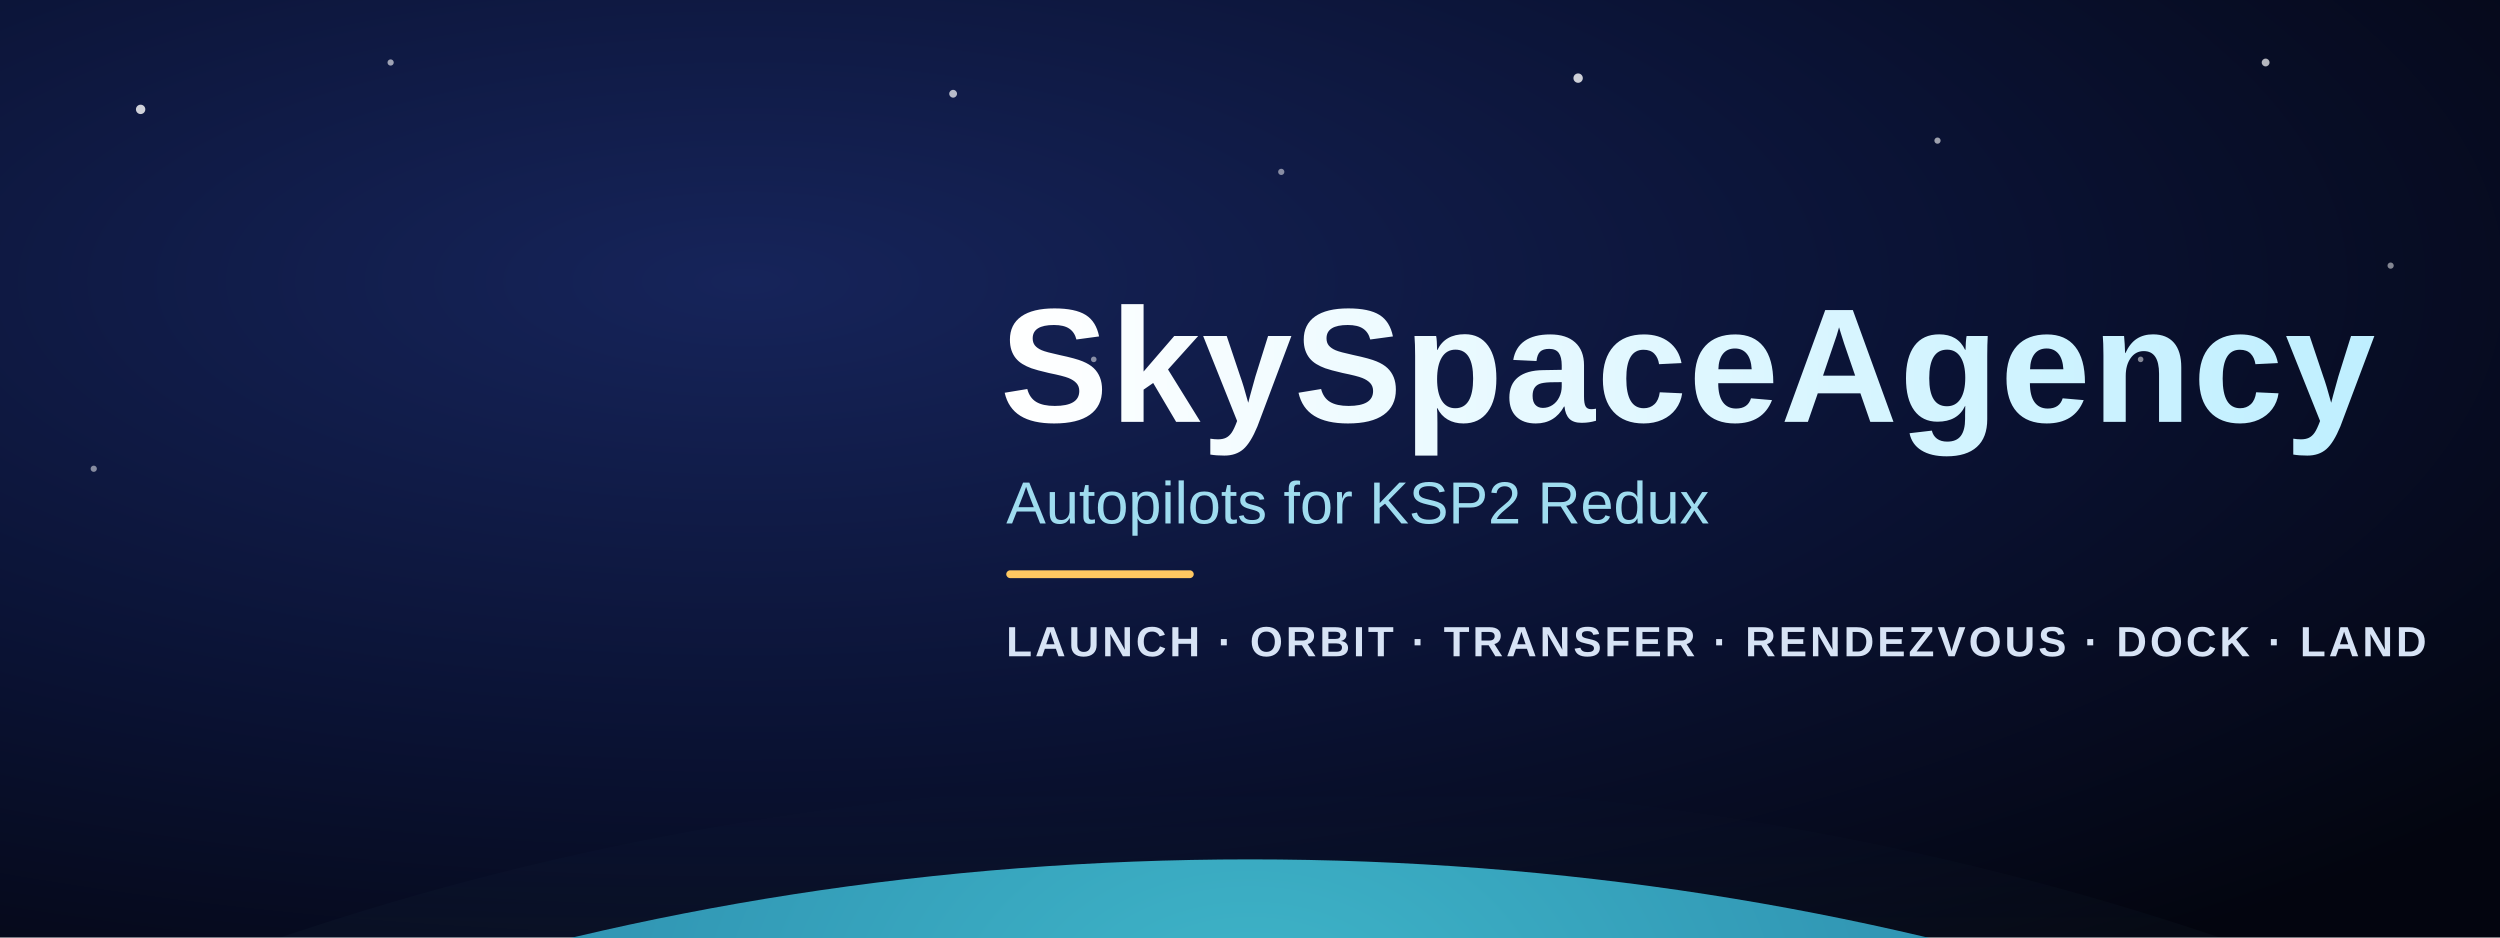
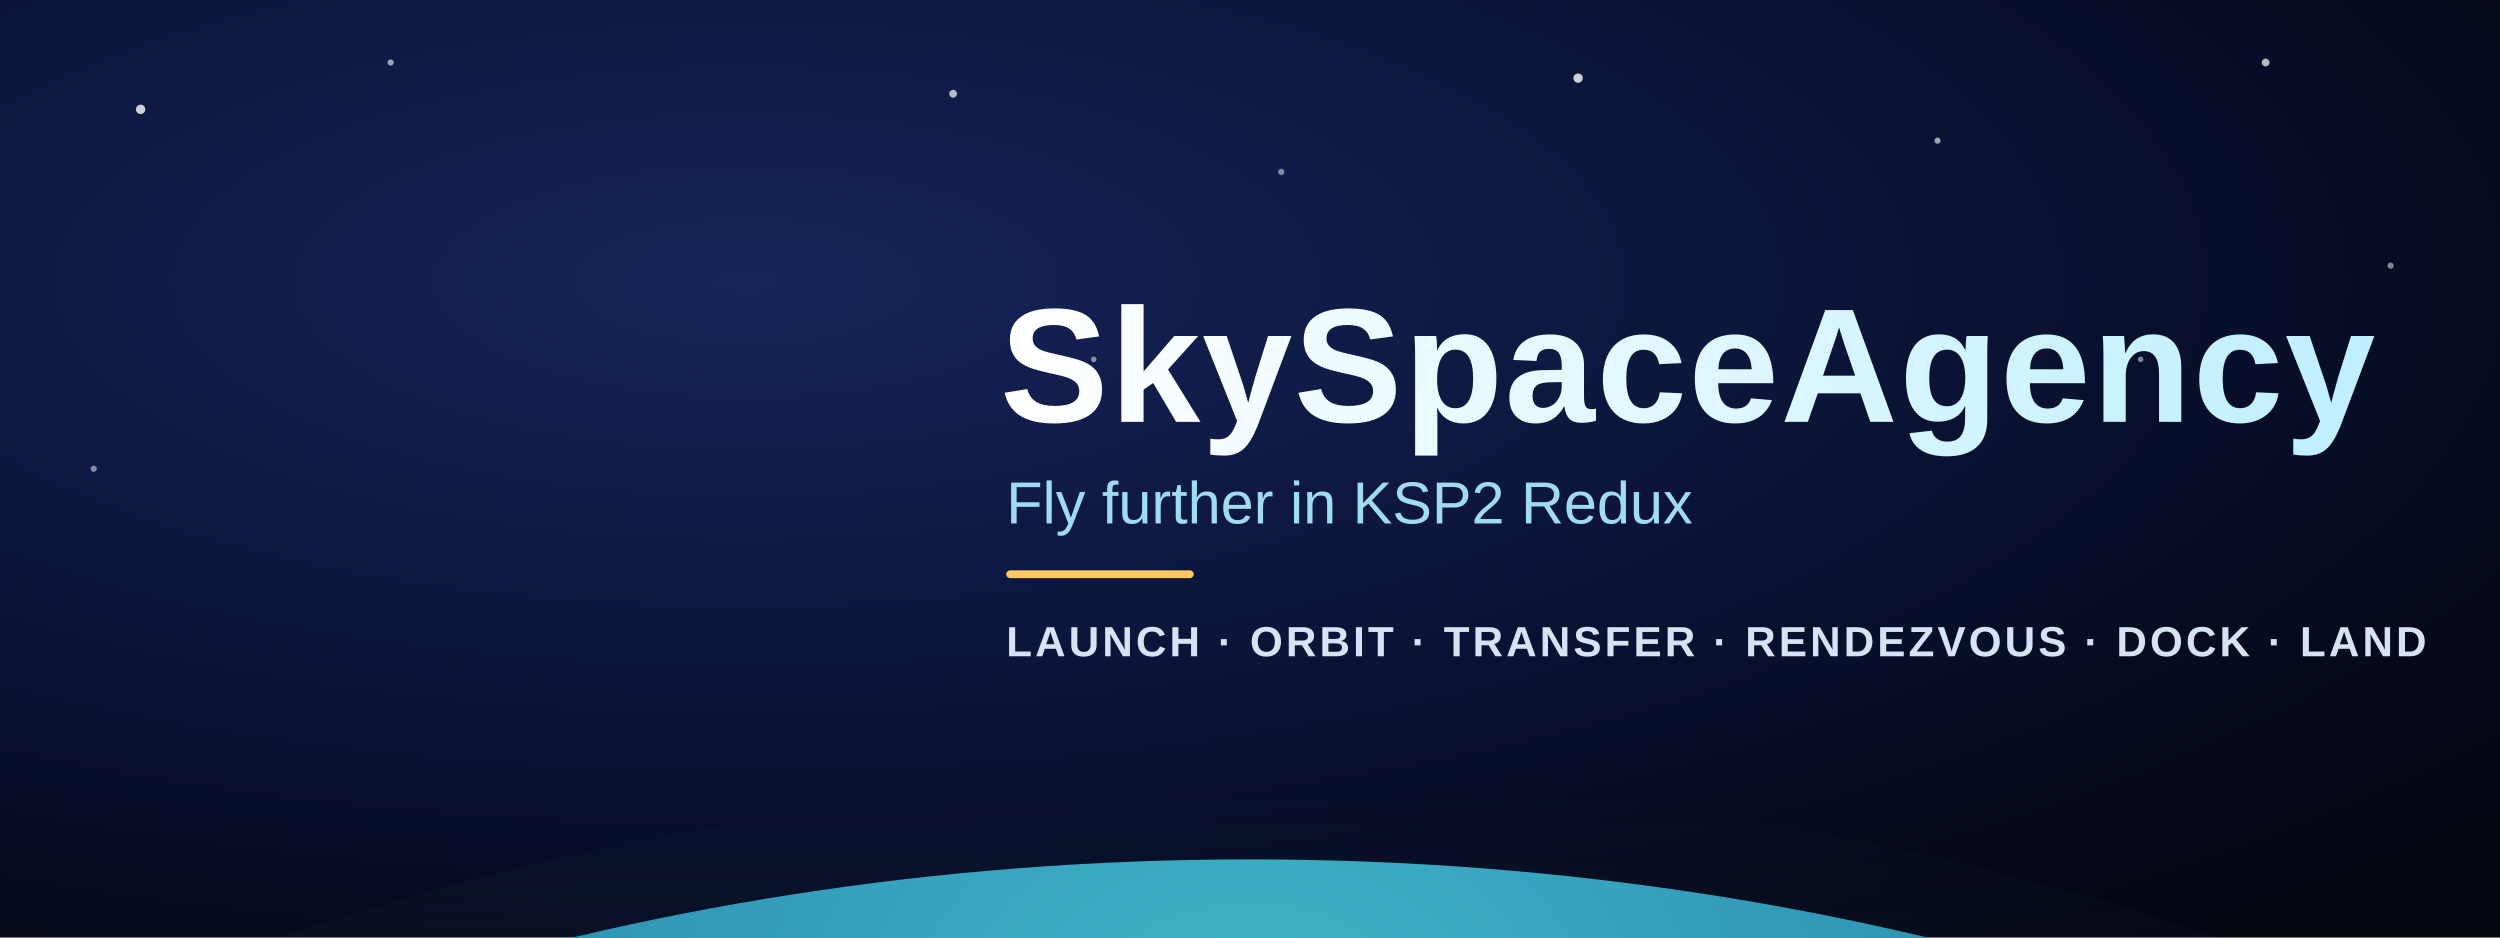
<svg xmlns="http://www.w3.org/2000/svg" viewBox="0 0 1600 600" width="1600" height="600">
  <defs>
    <radialGradient id="sky" cx="30%" cy="30%" r="90%">
      <stop offset="0" stop-color="#16245a" />
      <stop offset="0.55" stop-color="#0a1233" />
      <stop offset="1" stop-color="#03050f" />
    </radialGradient>
    <radialGradient id="planet" cx="50%" cy="5%" r="70%">
      <stop offset="0" stop-color="#3fb6c9" />
      <stop offset="0.45" stop-color="#1f6f9a" />
      <stop offset="1" stop-color="#0b2a4a" />
    </radialGradient>
    <linearGradient id="glow" x1="0" y1="0" x2="0" y2="1">
      <stop offset="0" stop-color="#7fe7ff" stop-opacity="0" />
      <stop offset="1" stop-color="#7fe7ff" stop-opacity="0.5" />
    </linearGradient>
    <linearGradient id="body" x1="0" y1="0" x2="1" y2="0">
      <stop offset="0" stop-color="#cfd6e4" />
      <stop offset="0.5" stop-color="#ffffff" />
      <stop offset="1" stop-color="#9aa6bd" />
    </linearGradient>
    <linearGradient id="flame" x1="0" y1="0" x2="0" y2="1">
      <stop offset="0" stop-color="#fff6c2" />
      <stop offset="0.4" stop-color="#ffb02e" />
      <stop offset="1" stop-color="#ff4d1a" stop-opacity="0" />
    </linearGradient>
    <linearGradient id="orbit" x1="0" y1="0" x2="1" y2="0">
      <stop offset="0" stop-color="#ffb02e" stop-opacity="0.1" />
      <stop offset="0.5" stop-color="#ffc861" />
      <stop offset="1" stop-color="#ffb02e" stop-opacity="0.1" />
    </linearGradient>
    <linearGradient id="title" x1="0" y1="0" x2="1" y2="0">
      <stop offset="0" stop-color="#ffffff" />
      <stop offset="1" stop-color="#bfefff" />
    </linearGradient>
    <clipPath id="front">
      <rect x="0" y="290" width="900" height="260" transform="rotate(-18 330 290)" />
    </clipPath>
  </defs>
  <rect width="1600" height="600" fill="url(#sky)" />
  <g fill="#ffffff">
    <circle cx="90" cy="70" r="3" opacity="0.8" />
    <circle cx="250" cy="40" r="2" opacity="0.6" />
    <circle cx="610" cy="60" r="2.5" opacity="0.7" />
    <circle cx="820" cy="110" r="2" opacity="0.5" />
    <circle cx="1010" cy="50" r="3" opacity="0.8" />
    <circle cx="1240" cy="90" r="2" opacity="0.6" />
    <circle cx="1450" cy="40" r="2.5" opacity="0.7" />
    <circle cx="1530" cy="170" r="2" opacity="0.5" />
    <circle cx="1370" cy="230" r="1.8" opacity="0.5" />
    <circle cx="60" cy="300" r="2" opacity="0.5" />
    <circle cx="700" cy="230" r="1.8" opacity="0.5" />
  </g>
  <ellipse cx="800" cy="1620" rx="1500" ry="1120" fill="url(#glow)" />
  <ellipse cx="800" cy="1650" rx="1450" ry="1100" fill="url(#planet)" />
  <text x="640" y="270" font-family="Segoe UI, Arial, sans-serif" font-size="104" font-weight="700" fill="url(#title)" letter-spacing="1">SkySpaceAgency</text>
-   <text x="644" y="335" font-family="Segoe UI, Arial, sans-serif" font-size="38" font-weight="400" fill="#9fdcef">Autopilots for KSP2 Redux</text>
+   <text x="644" y="335" font-family="Segoe UI, Arial, sans-serif" font-size="38" font-weight="400" fill="#9fdcef">Fly further in KSP2 Redux</text>
  <rect x="644" y="365" width="120" height="5" rx="2.5" fill="#ffc861" />
  <text x="644" y="420" font-family="Segoe UI, Arial, sans-serif" font-size="27" font-weight="600" fill="#d7e3f5" letter-spacing="2">LAUNCH · ORBIT · TRANSFER · RENDEZVOUS · DOCK · LAND</text>
</svg>
